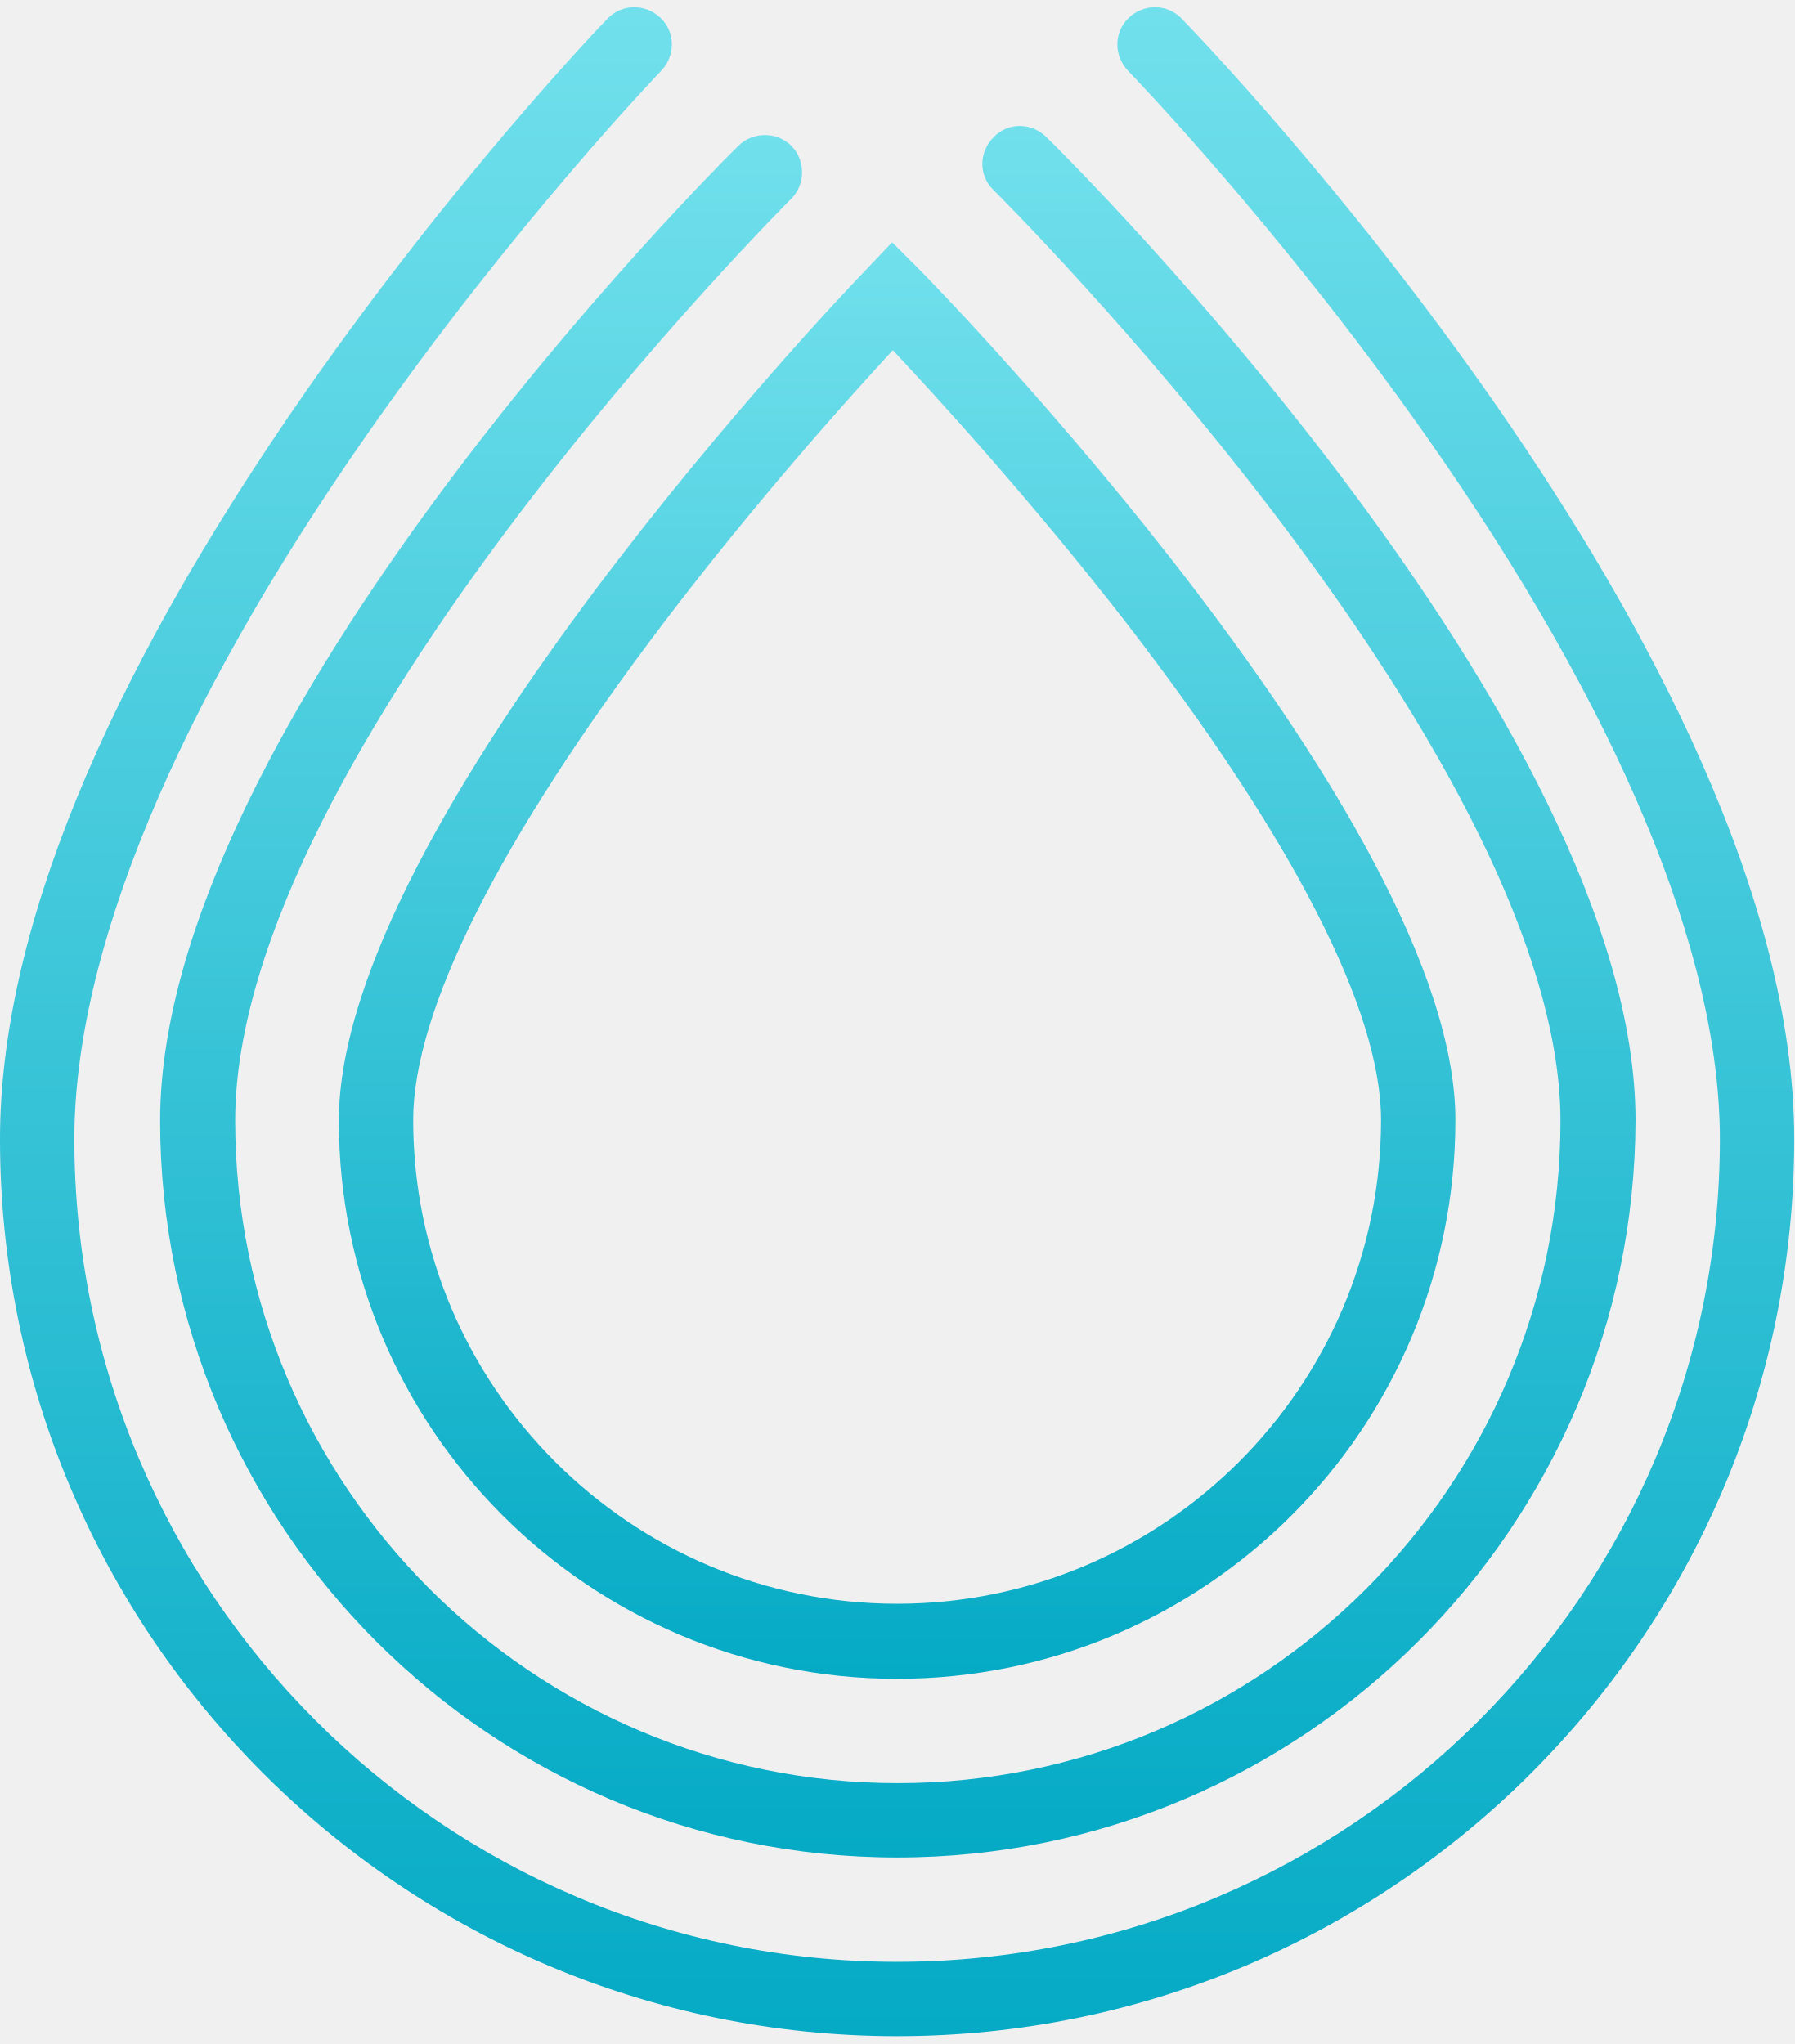
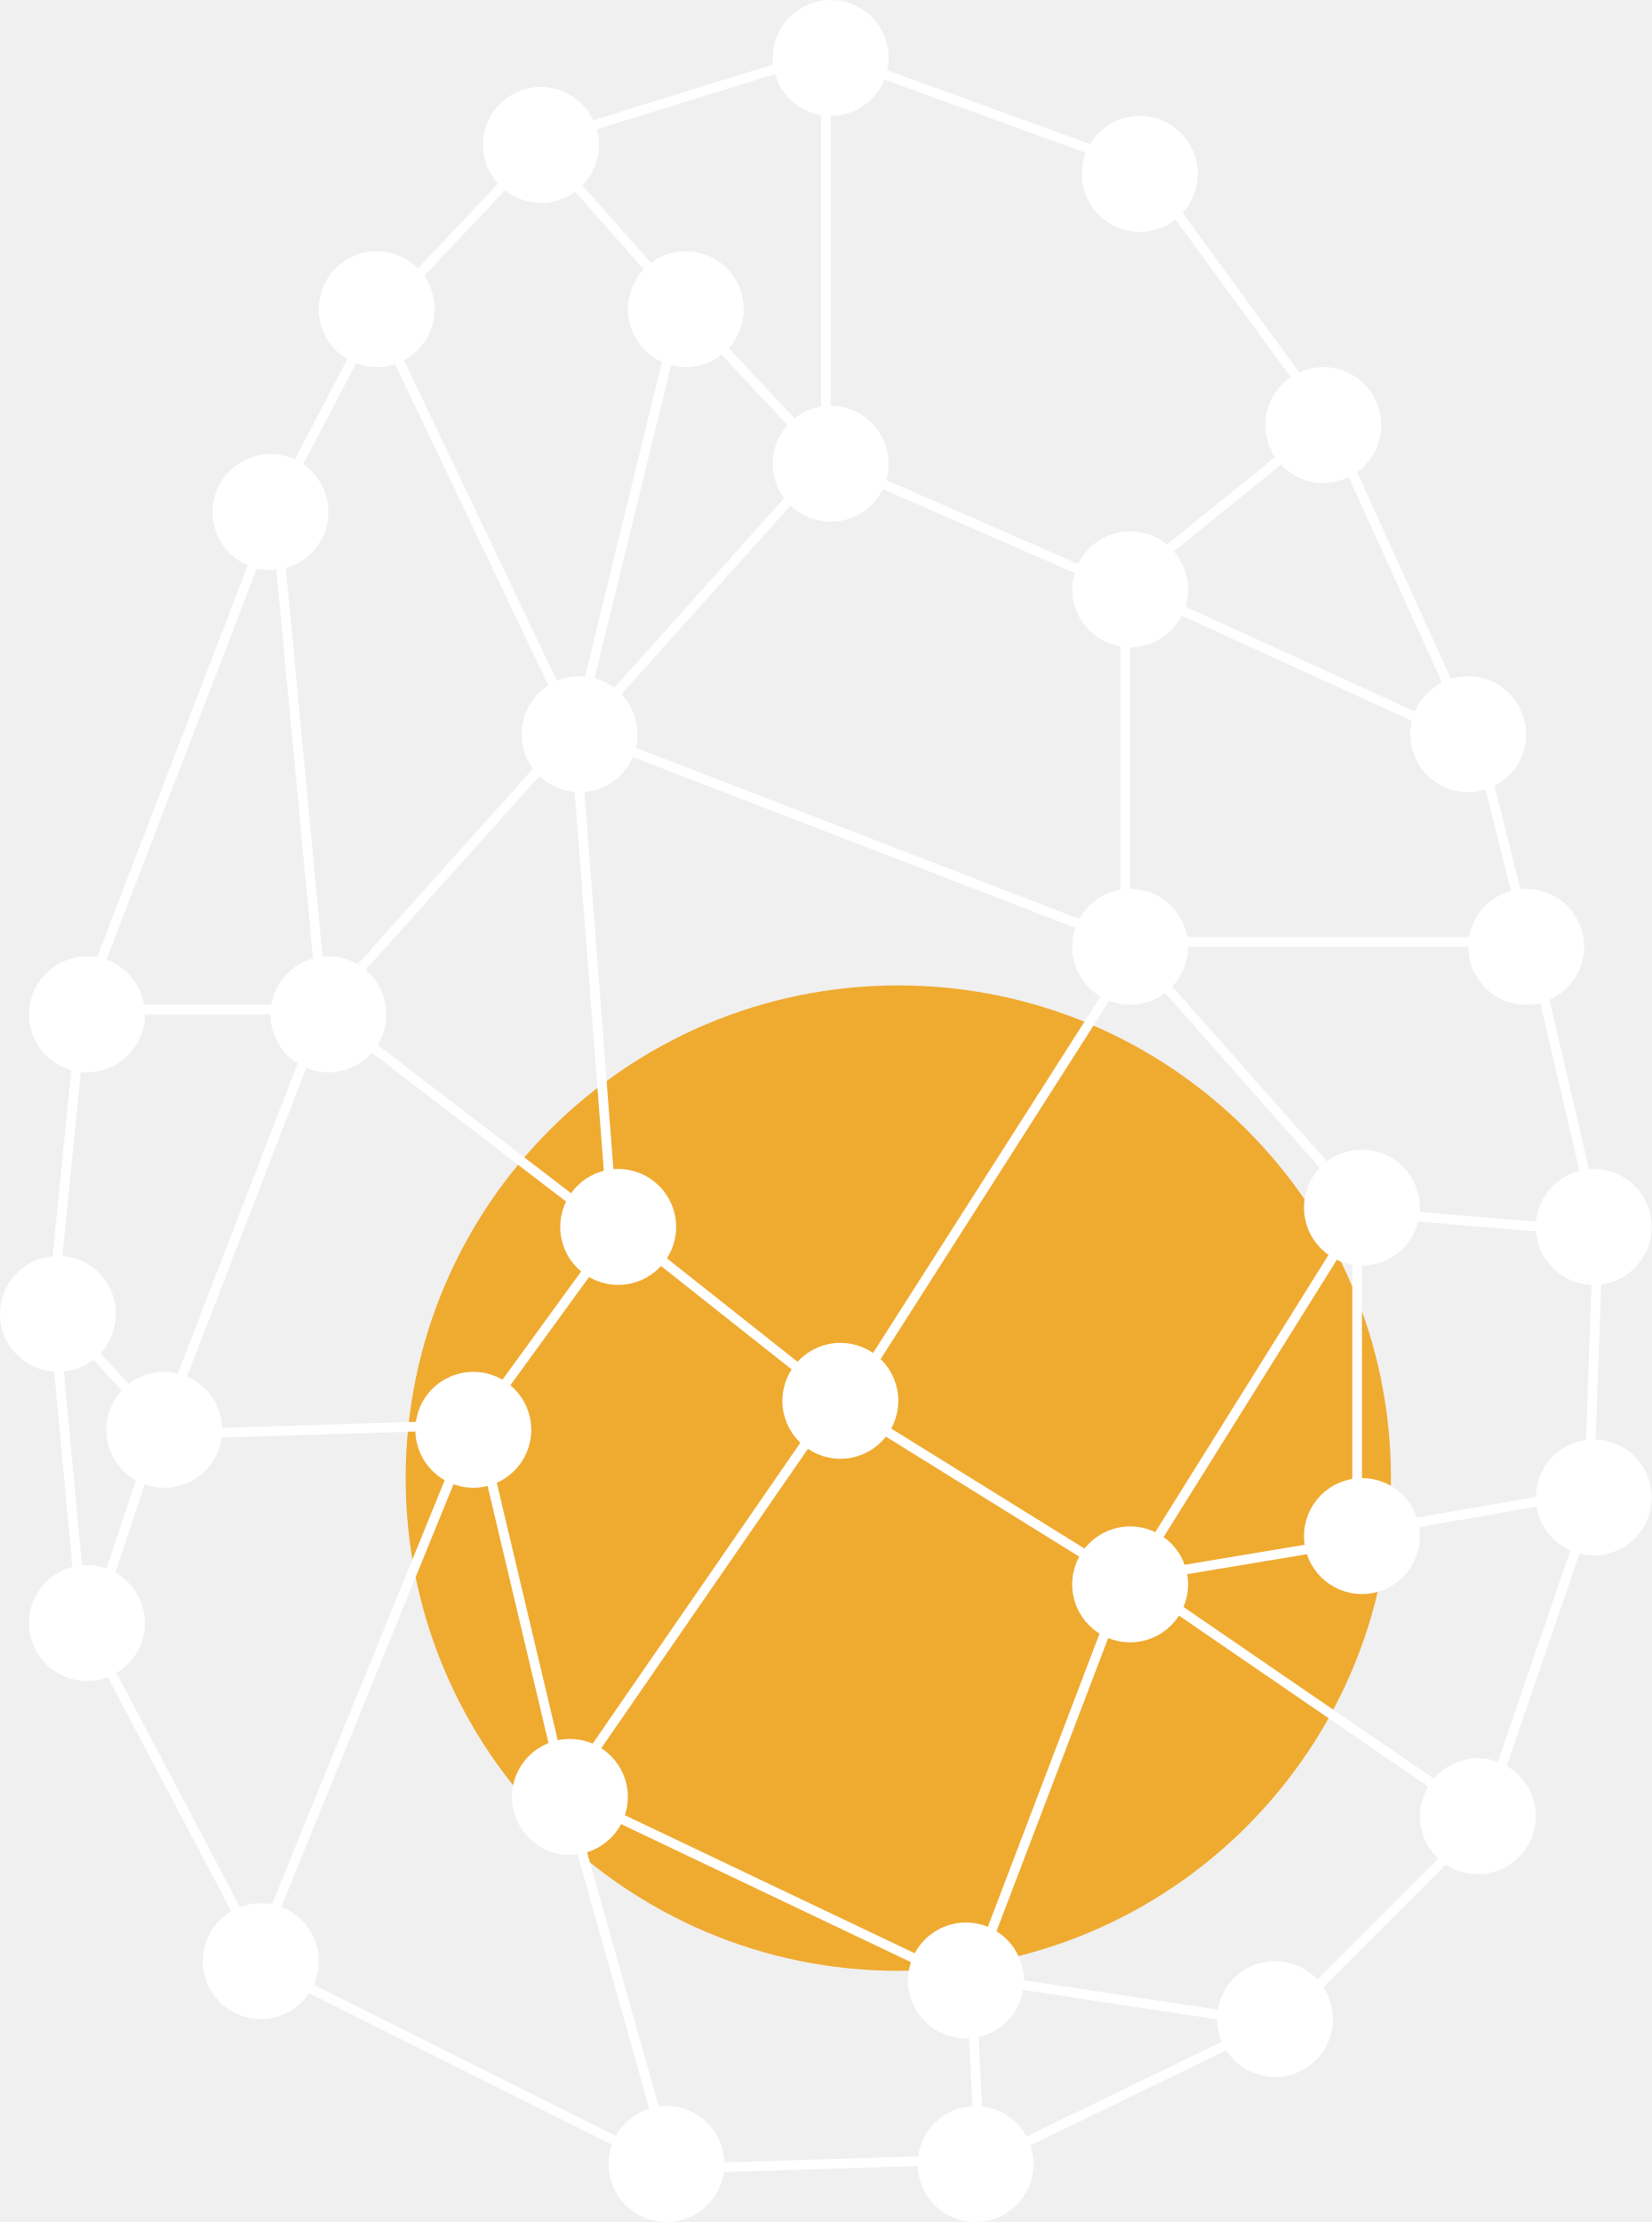
- <svg xmlns="http://www.w3.org/2000/svg" xmlns:xlink="http://www.w3.org/1999/xlink" enable-background="new 0 0 251 286" viewBox="0 0 251 286">
-   <linearGradient id="a">
-     <stop offset="0" stop-color="#05aac5" />
-     <stop offset="1" stop-color="#71e0ec" />
-   </linearGradient>
-   <linearGradient id="b" gradientUnits="userSpaceOnUse" x1="125.5" x2="125.5" xlink:href="#a" y1="234.933" y2="33.95" />
-   <linearGradient id="c" gradientUnits="userSpaceOnUse" x1="125.5" x2="125.5" xlink:href="#a" y1="259.886" y2="17.691" />
-   <linearGradient id="d" gradientUnits="userSpaceOnUse" x1="125.5" x2="125.5" xlink:href="#a" y1="284.873" y2=".999" />
-   <path d="m125.5 234.9c-43.1 0-78.1-35-78.1-78.1 0-41.9 70.7-115.9 73.7-119l3.7-3.9 3.8 3.8c3.1 3.1 75 77.1 75 119 0 43.2-35 78.2-78.1 78.2zm-.6-185.9c-6.2 6.7-19.2 21.2-32.1 38.2-22.9 30.2-35 54.2-35 69.5 0 37.3 30.4 67.7 67.7 67.7s67.7-30.4 67.7-67.7c0-15.3-12.3-39.3-35.6-69.5-13.1-16.9-26.4-31.5-32.7-38.2z" fill="url(#b)" />
-   <path d="m125.5 259.9c-56.9 0-103.1-46.3-103.1-103.1 0-55.6 77.6-133.2 80.9-136.4 2-2 5.4-2 7.4 0s2 5.4 0 7.4c-.8.8-77.8 77.8-77.8 129 0 51.1 41.6 92.7 92.7 92.7s92.7-41.6 92.7-92.7c0-21-13.6-50-39.4-84.1-19.8-26.1-39.7-45.9-39.9-46.1-2.1-2-2.1-5.3 0-7.4 2-2.1 5.3-2.1 7.4 0 3.4 3.3 82.4 81.9 82.4 137.6-.2 56.8-46.4 103.1-103.3 103.1z" fill="url(#c)" />
-   <path d="m125.5 284.9c-69.2 0-125.5-56.3-125.5-125.5 0-28.6 14.4-63.8 42.7-104.5 20.9-30 41.4-51.4 42.3-52.3 2-2.1 5.3-2.1 7.4-.1s2.1 5.3.1 7.4c-.2.2-20.9 21.8-41.3 51.1-26.7 38.3-40.8 72.3-40.8 98.4 0 63.4 51.6 115.1 115.1 115.1s115.1-51.6 115.1-115.1c0-26.1-14.2-60.1-41.1-98.4-20.6-29.3-41.5-50.9-41.7-51.1-2-2.1-2-5.4.1-7.4s5.4-2 7.4.1c3.5 3.6 85.7 89 85.7 156.8 0 69.2-56.3 125.5-125.5 125.5z" fill="url(#d)" />
+ <svg xmlns="http://www.w3.org/2000/svg" id="Layer_2" data-name="Layer 2" viewBox="0 0 171 230">
+   <defs>
+     <style>.cls-1{fill:#efaa30;}.cls-2{fill:#fff;}.cls-2,.cls-3{stroke:#fff;stroke-miterlimit:10;}.cls-3{fill:none;}</style>
+   </defs>
+   <circle class="cls-1" cx="93" cy="153" r="51" />
+   <circle class="cls-2" cx="27" cy="203" r="5.5" />
+   <circle class="cls-2" cx="69" cy="224" r="5.5" />
+   <circle class="cls-2" cx="101" cy="224" r="5.5" />
+   <circle class="cls-2" cx="132" cy="209" r="5.5" />
+   <circle class="cls-2" cx="153" cy="188" r="5.5" />
+   <circle class="cls-2" cx="165" cy="155" r="5.5" />
+   <circle class="cls-2" cx="165" cy="127" r="5.5" />
+   <circle class="cls-2" cx="158" cy="98" r="5.5" />
+   <circle class="cls-2" cx="152" cy="76" r="5.5" />
+   <circle class="cls-2" cx="137" cy="44" r="5.5" />
+   <circle class="cls-2" cx="118" cy="18" r="5.5" />
+   <circle class="cls-2" cx="86" cy="6" r="5.5" />
+   <circle class="cls-2" cx="56" cy="15" r="5.5" />
+   <circle class="cls-2" cx="39" cy="32" r="5.5" />
+   <circle class="cls-2" cx="28" cy="53" r="5.5" />
+   <circle class="cls-2" cx="9" cy="105" r="5.5" />
+   <circle class="cls-2" cx="6" cy="136" r="5.5" />
+   <circle class="cls-2" cx="17" cy="148" r="5.5" />
+   <circle class="cls-2" cx="9" cy="168" r="5.5" />
+   <circle class="cls-2" cx="34" cy="105" r="5.5" />
+   <circle class="cls-2" cx="60" cy="76" r="5.5" />
+   <circle class="cls-2" cx="71" cy="32" r="5.5" />
+   <circle class="cls-2" cx="86" cy="48" r="5.5" />
+   <circle class="cls-2" cx="117" cy="61" r="5.5" />
+   <circle class="cls-2" cx="117" cy="98" r="5.5" />
+   <circle class="cls-2" cx="64" cy="127" r="5.5" />
+   <circle class="cls-2" cx="49" cy="148" r="5.5" />
+   <circle class="cls-2" cx="87" cy="145" r="5.5" />
+   <circle class="cls-2" cx="117" cy="164" r="5.5" />
+   <circle class="cls-2" cx="141" cy="125" r="5.5" />
+   <circle class="cls-2" cx="141" cy="159" r="5.5" />
+   <circle class="cls-2" cx="59" cy="186" r="5.5" />
+   <circle class="cls-2" cx="100" cy="205" r="5.5" />
+   <line class="cls-3" x1="28.5" y1="52.5" x2="8.5" y2="104.5" />
+   <line class="cls-3" x1="39.5" y1="31.5" x2="28.5" y2="52.5" />
+   <line class="cls-3" x1="56.5" y1="14.5" x2="39.5" y2="32.5" />
+   <line class="cls-3" x1="85.5" y1="5.5" x2="56.5" y2="14.5" />
+   <line class="cls-3" x1="118.5" y1="17.5" x2="85.5" y2="5.5" />
+   <line class="cls-3" x1="137.5" y1="43.5" x2="118.5" y2="17.5" />
+   <line class="cls-3" x1="152.5" y1="76.5" x2="137.5" y2="43.5" />
+   <line class="cls-3" x1="158.5" y1="98.5" x2="152.5" y2="74.5" />
+   <line class="cls-3" x1="165.5" y1="127.5" x2="158.5" y2="97.5" />
+   <line class="cls-3" x1="164.5" y1="154.5" x2="165.5" y2="126.5" />
+   <line class="cls-3" x1="153.5" y1="188.5" x2="165.5" y2="153.5" />
+   <line class="cls-3" x1="132.5" y1="209.5" x2="153.5" y2="188.5" />
+   <line class="cls-3" x1="100.5" y1="224.5" x2="133.5" y2="208.5" />
+   <line class="cls-3" x1="69.5" y1="224.5" x2="101.5" y2="223.5" />
+   <line class="cls-3" x1="27.5" y1="203.5" x2="69.5" y2="224.5" />
+   <line class="cls-3" x1="8.5" y1="167.5" x2="27.5" y2="203.5" />
+   <line class="cls-3" x1="5.5" y1="135.5" x2="8.5" y2="167.5" />
+   <line class="cls-3" x1="8.5" y1="104.5" x2="5.5" y2="134.5" />
+   <line class="cls-3" x1="33.5" y1="104.5" x2="8.5" y2="104.5" />
+   <line class="cls-3" x1="59.5" y1="75.5" x2="33.5" y2="104.5" />
+   <line class="cls-3" x1="85.5" y1="47.5" x2="59.5" y2="76.5" />
+   <line class="cls-3" x1="70.5" y1="31.5" x2="59.5" y2="76.5" />
+   <line class="cls-3" x1="55.5" y1="14.5" x2="70.5" y2="31.5" />
+   <line class="cls-3" x1="85.5" y1="47.5" x2="70.5" y2="31.5" />
+   <line class="cls-3" x1="117.5" y1="61.5" x2="85.5" y2="47.5" />
+   <line class="cls-3" x1="85.5" y1="5.5" x2="85.5" y2="47.5" />
+   <line class="cls-3" x1="116.5" y1="60.5" x2="137.5" y2="43.5" />
+   <line class="cls-3" x1="116.5" y1="97.5" x2="116.5" y2="60.5" />
+   <line class="cls-3" x1="151.5" y1="76.5" x2="116.5" y2="60.5" />
+   <line class="cls-3" x1="157.5" y1="97.5" x2="117.5" y2="97.5" />
+   <line class="cls-3" x1="140.5" y1="124.5" x2="117.5" y2="98.5" />
+   <line class="cls-3" x1="48.5" y1="147.5" x2="16.5" y2="148.5" />
+   <line class="cls-3" x1="26.5" y1="202.5" x2="48.5" y2="148.5" />
+   <line class="cls-3" x1="69.5" y1="224.5" x2="58.5" y2="185.5" />
+   <line class="cls-3" x1="49.5" y1="147.5" x2="58.5" y2="185.5" />
+   <line class="cls-3" x1="64.5" y1="126.5" x2="48.5" y2="148.5" />
+   <line class="cls-3" x1="87.5" y1="145.5" x2="63.5" y2="126.5" />
+   <line class="cls-3" x1="58.5" y1="185.5" x2="87.5" y2="143.5" />
+   <line class="cls-3" x1="116.5" y1="163.5" x2="87.5" y2="145.5" />
+   <line class="cls-3" x1="132.5" y1="209.5" x2="99.5" y2="204.5" />
+   <line class="cls-3" x1="152.5" y1="187.5" x2="117.5" y2="163.5" />
+   <line class="cls-3" x1="164.5" y1="154.5" x2="141.5" y2="158.5" />
+   <line class="cls-3" x1="116.5" y1="163.5" x2="140.5" y2="159.5" />
+   <line class="cls-3" x1="140.5" y1="124.5" x2="140.5" y2="158.5" />
+   <line class="cls-3" x1="116.5" y1="164.5" x2="141.5" y2="124.5" />
+   <line class="cls-3" x1="100.5" y1="205.5" x2="116.5" y2="163.5" />
+   <line class="cls-3" x1="58.5" y1="185.5" x2="100.5" y2="205.5" />
+   <line class="cls-3" x1="59.5" y1="75.5" x2="63.5" y2="127.5" />
+   <line class="cls-3" x1="116.5" y1="97.5" x2="59.5" y2="75.5" />
+   <line class="cls-3" x1="38.5" y1="31.5" x2="59.5" y2="75.5" />
+   <line class="cls-3" x1="28.5" y1="52.5" x2="33.5" y2="105.5" />
+   <line class="cls-3" x1="16.5" y1="147.5" x2="6.5" y2="136.5" />
+   <line class="cls-3" x1="9.5" y1="168.5" x2="16.5" y2="147.5" />
+   <line class="cls-3" x1="33.5" y1="104.5" x2="16.5" y2="148.5" />
+   <line class="cls-3" x1="63.5" y1="127.5" x2="33.5" y2="104.5" />
+   <line class="cls-3" x1="165.5" y1="127.5" x2="141.5" y2="125.5" />
+   <line class="cls-3" x1="101.5" y1="224.5" x2="100.5" y2="204.5" />
+   <line class="cls-3" x1="87.5" y1="145.5" x2="117.5" y2="98.5" />
</svg>
